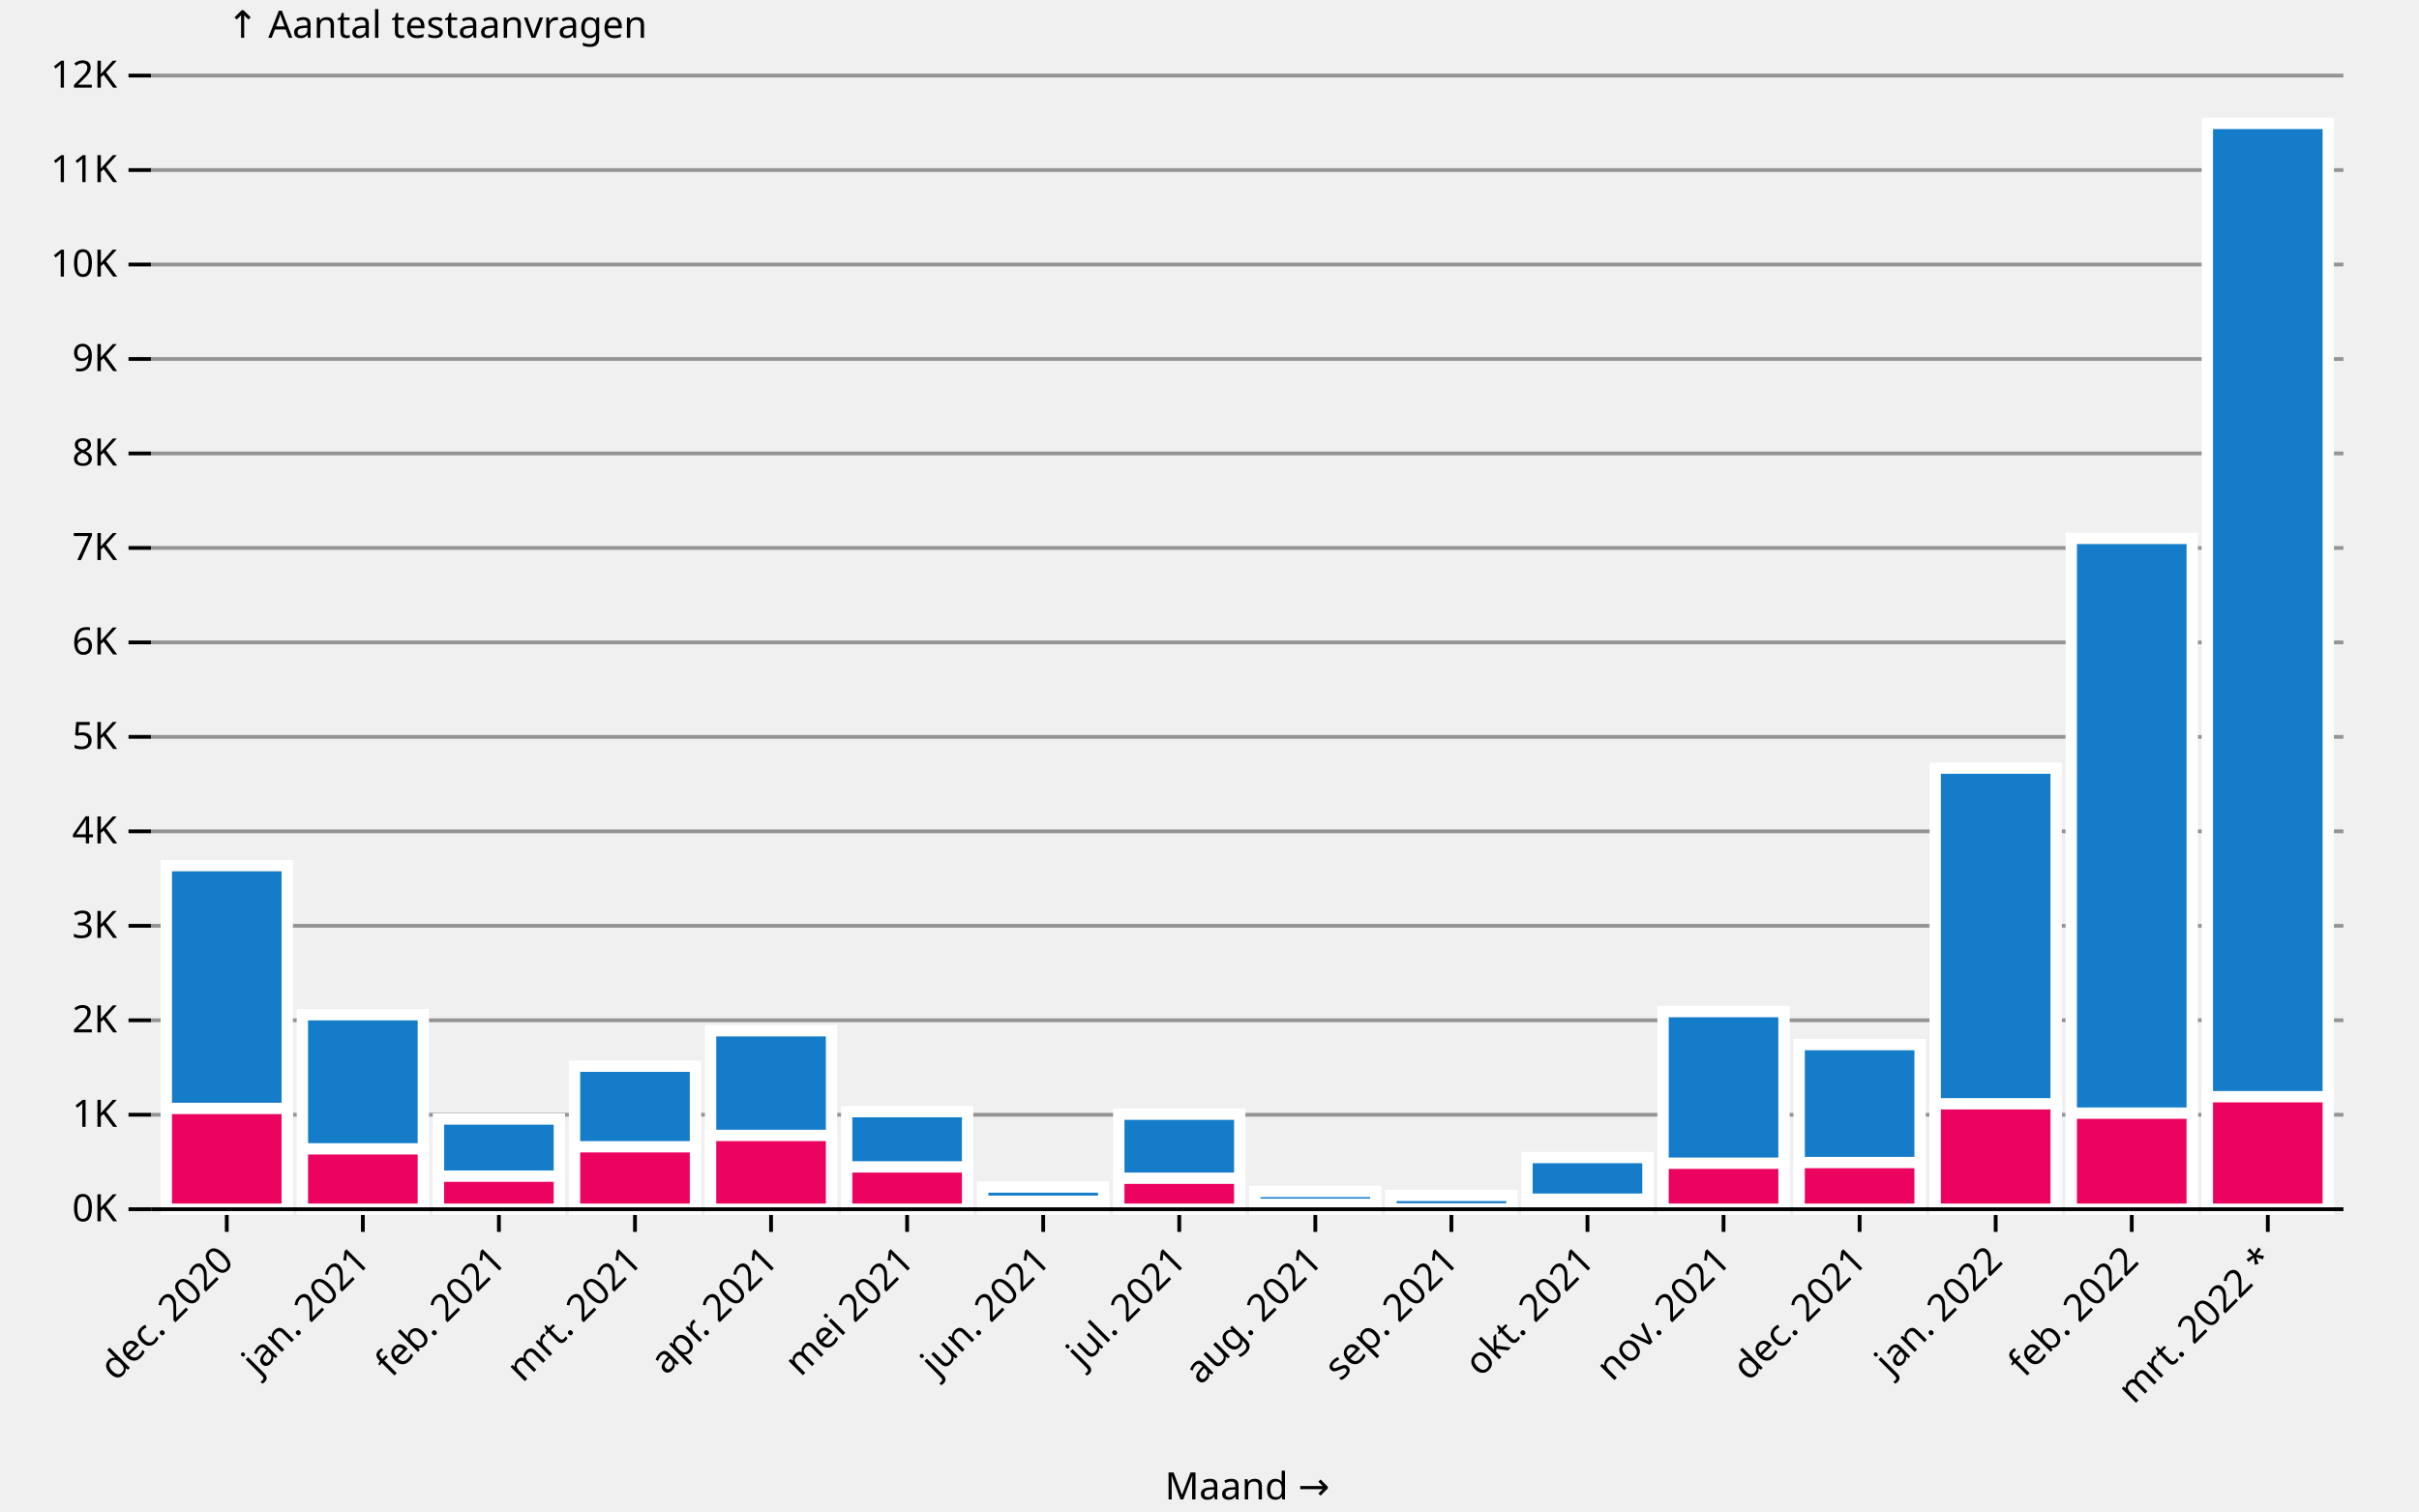
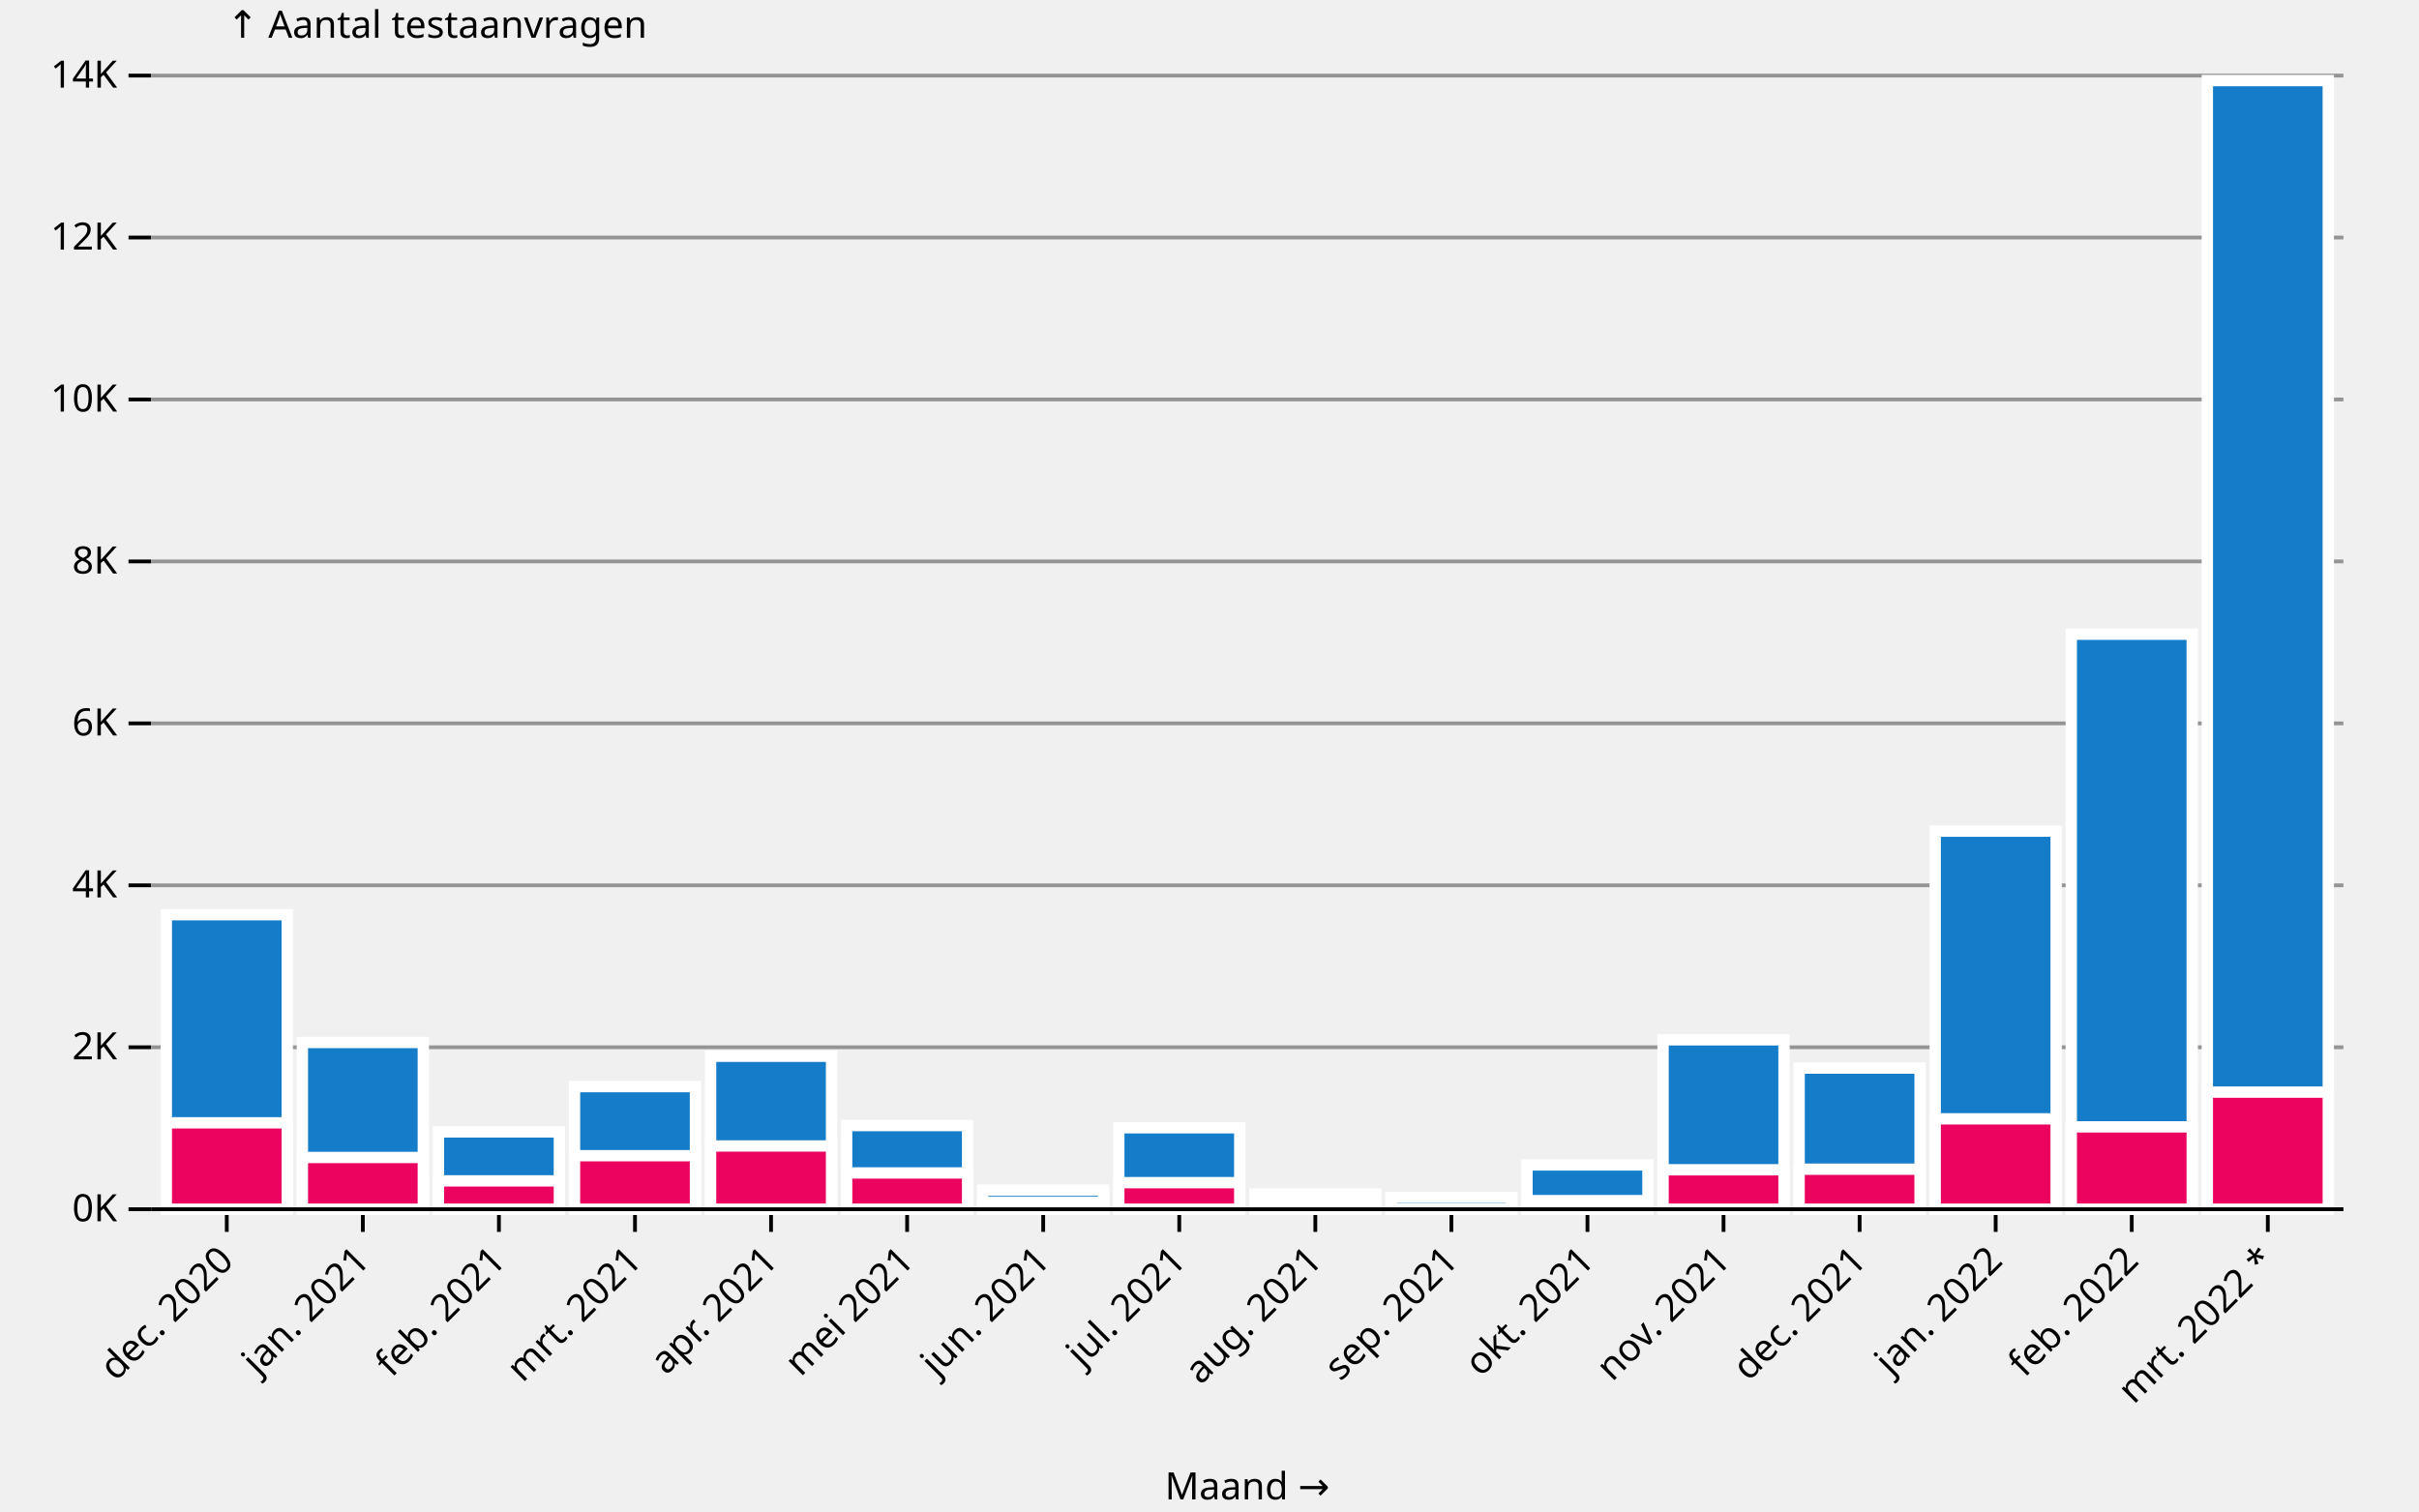
<svg xmlns="http://www.w3.org/2000/svg" class="plot-9e1b856ca2f26" fill="currentColor" font-family="system-ui, sans-serif" font-size="10" text-anchor="middle" width="640" height="400" viewBox="0 0 640 400">
  <style>
        line[stroke-opacity] {
            stroke-opacity: 1;
            stroke: #949494;
        }
</style>
  <style>
-         .plot-e844a83769bd8 {
+         .plot-a37ba2e5f0785 {
          display: block;
          background: white;
          height: auto;
          height: intrinsic;
          max-width: 100%;
        }
-         .plot-e844a83769bd8 text,
-         .plot-e844a83769bd8 tspan {
+         .plot-a37ba2e5f0785 text,
+         .plot-a37ba2e5f0785 tspan {
          white-space: pre;
        }
      </style>
  <g aria-label="y-axis" aria-description="↑ Aantal testaanvragen" transform="translate(40,0)" fill="none" text-anchor="end" font-variant="tabular-nums">
    <g class="tick" opacity="1" transform="translate(0,320)">
      <line stroke="currentColor" x2="-6" />
      <line stroke="currentColor" x2="580" stroke-opacity="0.1" />
      <text fill="currentColor" x="-9" dy="0.32em">0K</text>
    </g>
-     <g class="tick" opacity="1" transform="translate(0,295)">
-       <line stroke="currentColor" x2="-6" />
-       <line stroke="currentColor" x2="580" stroke-opacity="0.1" />
-       <text fill="currentColor" x="-9" dy="0.32em">1K</text>
-     </g>
-     <g class="tick" opacity="1" transform="translate(0,270)">
+     <g class="tick" opacity="1" transform="translate(0,277.1429)">
      <line stroke="currentColor" x2="-6" />
      <line stroke="currentColor" x2="580" stroke-opacity="0.1" />
      <text fill="currentColor" x="-9" dy="0.32em">2K</text>
    </g>
-     <g class="tick" opacity="1" transform="translate(0,245)">
-       <line stroke="currentColor" x2="-6" />
-       <line stroke="currentColor" x2="580" stroke-opacity="0.1" />
-       <text fill="currentColor" x="-9" dy="0.32em">3K</text>
-     </g>
-     <g class="tick" opacity="1" transform="translate(0,220)">
+     <g class="tick" opacity="1" transform="translate(0,234.2857)">
      <line stroke="currentColor" x2="-6" />
      <line stroke="currentColor" x2="580" stroke-opacity="0.1" />
      <text fill="currentColor" x="-9" dy="0.32em">4K</text>
    </g>
-     <g class="tick" opacity="1" transform="translate(0,195)">
-       <line stroke="currentColor" x2="-6" />
-       <line stroke="currentColor" x2="580" stroke-opacity="0.1" />
-       <text fill="currentColor" x="-9" dy="0.32em">5K</text>
-     </g>
-     <g class="tick" opacity="1" transform="translate(0,170)">
+     <g class="tick" opacity="1" transform="translate(0,191.4286)">
      <line stroke="currentColor" x2="-6" />
      <line stroke="currentColor" x2="580" stroke-opacity="0.1" />
      <text fill="currentColor" x="-9" dy="0.32em">6K</text>
    </g>
-     <g class="tick" opacity="1" transform="translate(0,145)">
-       <line stroke="currentColor" x2="-6" />
-       <line stroke="currentColor" x2="580" stroke-opacity="0.1" />
-       <text fill="currentColor" x="-9" dy="0.32em">7K</text>
-     </g>
-     <g class="tick" opacity="1" transform="translate(0,120)">
+     <g class="tick" opacity="1" transform="translate(0,148.5714)">
      <line stroke="currentColor" x2="-6" />
      <line stroke="currentColor" x2="580" stroke-opacity="0.1" />
      <text fill="currentColor" x="-9" dy="0.32em">8K</text>
    </g>
-     <g class="tick" opacity="1" transform="translate(0,95)">
-       <line stroke="currentColor" x2="-6" />
-       <line stroke="currentColor" x2="580" stroke-opacity="0.1" />
-       <text fill="currentColor" x="-9" dy="0.32em">9K</text>
-     </g>
-     <g class="tick" opacity="1" transform="translate(0,70)">
+     <g class="tick" opacity="1" transform="translate(0,105.7143)">
      <line stroke="currentColor" x2="-6" />
      <line stroke="currentColor" x2="580" stroke-opacity="0.1" />
      <text fill="currentColor" x="-9" dy="0.32em">10K</text>
    </g>
-     <g class="tick" opacity="1" transform="translate(0,45)">
+     <g class="tick" opacity="1" transform="translate(0,62.85714)">
      <line stroke="currentColor" x2="-6" />
      <line stroke="currentColor" x2="580" stroke-opacity="0.1" />
-       <text fill="currentColor" x="-9" dy="0.32em">11K</text>
+       <text fill="currentColor" x="-9" dy="0.32em">12K</text>
    </g>
    <g class="tick" opacity="1" transform="translate(0,20)">
      <line stroke="currentColor" x2="-6" />
      <line stroke="currentColor" x2="580" stroke-opacity="0.1" />
-       <text fill="currentColor" x="-9" dy="0.32em">12K</text>
+       <text fill="currentColor" x="-9" dy="0.32em">14K</text>
    </g>
    <text fill="currentColor" transform="translate(20,20)" dy="-1em" text-anchor="start">↑ Aantal testaanvragen</text>
  </g>
  <g aria-label="x-axis" aria-description="Maand →" transform="translate(0,320)" fill="none" text-anchor="middle">
    <g class="tick" opacity="1" transform="translate(60,0)">
      <line stroke="currentColor" y2="6" />
      <text fill="currentColor" dy="0.32em" transform="translate(0, 11.82843) rotate(-45)" text-anchor="end">dec. 2020</text>
    </g>
    <g class="tick" opacity="1" transform="translate(96,0)">
      <line stroke="currentColor" y2="6" />
      <text fill="currentColor" dy="0.32em" transform="translate(0, 11.82843) rotate(-45)" text-anchor="end">jan. 2021</text>
    </g>
    <g class="tick" opacity="1" transform="translate(132,0)">
      <line stroke="currentColor" y2="6" />
      <text fill="currentColor" dy="0.32em" transform="translate(0, 11.82843) rotate(-45)" text-anchor="end">feb. 2021</text>
    </g>
    <g class="tick" opacity="1" transform="translate(168,0)">
      <line stroke="currentColor" y2="6" />
      <text fill="currentColor" dy="0.32em" transform="translate(0, 11.82843) rotate(-45)" text-anchor="end">mrt. 2021</text>
    </g>
    <g class="tick" opacity="1" transform="translate(204,0)">
      <line stroke="currentColor" y2="6" />
      <text fill="currentColor" dy="0.32em" transform="translate(0, 11.82843) rotate(-45)" text-anchor="end">apr. 2021</text>
    </g>
    <g class="tick" opacity="1" transform="translate(240,0)">
      <line stroke="currentColor" y2="6" />
      <text fill="currentColor" dy="0.32em" transform="translate(0, 11.82843) rotate(-45)" text-anchor="end">mei 2021</text>
    </g>
    <g class="tick" opacity="1" transform="translate(276,0)">
      <line stroke="currentColor" y2="6" />
      <text fill="currentColor" dy="0.32em" transform="translate(0, 11.82843) rotate(-45)" text-anchor="end">jun. 2021</text>
    </g>
    <g class="tick" opacity="1" transform="translate(312,0)">
      <line stroke="currentColor" y2="6" />
      <text fill="currentColor" dy="0.32em" transform="translate(0, 11.82843) rotate(-45)" text-anchor="end">jul. 2021</text>
    </g>
    <g class="tick" opacity="1" transform="translate(348,0)">
      <line stroke="currentColor" y2="6" />
      <text fill="currentColor" dy="0.32em" transform="translate(0, 11.82843) rotate(-45)" text-anchor="end">aug. 2021</text>
    </g>
    <g class="tick" opacity="1" transform="translate(384,0)">
      <line stroke="currentColor" y2="6" />
      <text fill="currentColor" dy="0.32em" transform="translate(0, 11.82843) rotate(-45)" text-anchor="end">sep. 2021</text>
    </g>
    <g class="tick" opacity="1" transform="translate(420,0)">
      <line stroke="currentColor" y2="6" />
      <text fill="currentColor" dy="0.32em" transform="translate(0, 11.82843) rotate(-45)" text-anchor="end">okt. 2021</text>
    </g>
    <g class="tick" opacity="1" transform="translate(456,0)">
      <line stroke="currentColor" y2="6" />
      <text fill="currentColor" dy="0.32em" transform="translate(0, 11.82843) rotate(-45)" text-anchor="end">nov. 2021</text>
    </g>
    <g class="tick" opacity="1" transform="translate(492,0)">
      <line stroke="currentColor" y2="6" />
      <text fill="currentColor" dy="0.32em" transform="translate(0, 11.82843) rotate(-45)" text-anchor="end">dec. 2021</text>
    </g>
    <g class="tick" opacity="1" transform="translate(528,0)">
      <line stroke="currentColor" y2="6" />
      <text fill="currentColor" dy="0.32em" transform="translate(0, 11.82843) rotate(-45)" text-anchor="end">jan. 2022</text>
    </g>
    <g class="tick" opacity="1" transform="translate(564,0)">
      <line stroke="currentColor" y2="6" />
      <text fill="currentColor" dy="0.32em" transform="translate(0, 11.82843) rotate(-45)" text-anchor="end">feb. 2022</text>
    </g>
    <g class="tick" opacity="1" transform="translate(600,0)">
      <line stroke="currentColor" y2="6" />
      <text fill="currentColor" dy="0.32em" transform="translate(0, 11.82843) rotate(-45)" text-anchor="end">mrt. 2022 *</text>
    </g>
    <text fill="currentColor" transform="translate(330,80)" dy="-0.32em" text-anchor="middle">Maand →</text>
  </g>
  <g aria-label="bar" fill="#157CCA" stroke="white" stroke-width="3">
-     <rect x="44" width="32" y="229.075" height="90.925" />
-     <rect x="80" width="32" y="268.525" height="51.475" />
-     <rect x="116" width="32" y="296.125" height="23.875" />
-     <rect x="152" width="32" y="282.15" height="37.85" />
-     <rect x="188" width="32" y="272.775" height="47.225" />
-     <rect x="224" width="32" y="294.175" height="25.825" />
-     <rect x="260" width="32" y="314.125" height="5.875" />
-     <rect x="296" width="32" y="294.85" height="25.15" />
-     <rect x="332" width="32" y="315.3" height="4.7" />
-     <rect x="368" width="32" y="316.35" height="3.65" />
-     <rect x="404" width="32" y="306.325" height="13.675" />
-     <rect x="440" width="32" y="267.7" height="52.3" />
-     <rect x="476" width="32" y="276.425" height="43.575" />
-     <rect x="512" width="32" y="203.275" height="116.725" />
-     <rect x="548" width="32" y="142.475" height="177.525" />
-     <rect x="584" width="32" y="32.65" height="287.35" />
+     <rect x="44" width="32" y="242.064" height="77.936" />
+     <rect x="80" width="32" y="275.879" height="44.121" />
+     <rect x="116" width="32" y="299.536" height="20.464" />
+     <rect x="152" width="32" y="287.557" height="32.443" />
+     <rect x="188" width="32" y="279.521" height="40.479" />
+     <rect x="224" width="32" y="297.864" height="22.136" />
+     <rect x="260" width="32" y="314.964" height="5.036" />
+     <rect x="296" width="32" y="298.443" height="21.557" />
+     <rect x="332" width="32" y="315.971" height="4.029" />
+     <rect x="368" width="32" y="316.871" height="3.129" />
+     <rect x="404" width="32" y="308.279" height="11.721" />
+     <rect x="440" width="32" y="275.171" height="44.829" />
+     <rect x="476" width="32" y="282.65" height="37.35" />
+     <rect x="512" width="32" y="219.95" height="100.05" />
+     <rect x="548" width="32" y="167.836" height="152.164" />
+     <rect x="584" width="32" y="21.329" height="298.671" />
  </g>
  <g aria-label="bar" fill="#ec025f" stroke="white" stroke-width="3">
-     <rect x="44" width="32" y="293.325" height="26.675" />
-     <rect x="80" width="32" y="304.025" height="15.975" />
-     <rect x="116" width="32" y="311.25" height="8.75" />
-     <rect x="152" width="32" y="303.475" height="16.525" />
-     <rect x="188" width="32" y="300.475" height="19.525" />
-     <rect x="224" width="32" y="308.8" height="11.2" />
-     <rect x="260" width="32" y="317.9" height="2.1" />
-     <rect x="296" width="32" y="311.8" height="8.2" />
-     <rect x="332" width="32" y="318.7" height="1.3" />
-     <rect x="368" width="32" y="319.925" height="0.075" />
-     <rect x="404" width="32" y="317.35" height="2.65" />
-     <rect x="440" width="32" y="307.825" height="12.175" />
-     <rect x="476" width="32" y="307.65" height="12.35" />
-     <rect x="512" width="32" y="292.1" height="27.9" />
-     <rect x="548" width="32" y="294.575" height="25.425" />
-     <rect x="584" width="32" y="290.225" height="29.775" />
+     <rect x="44" width="32" y="297.136" height="22.864" />
+     <rect x="80" width="32" y="306.307" height="13.693" />
+     <rect x="116" width="32" y="312.5" height="7.5" />
+     <rect x="152" width="32" y="305.836" height="14.164" />
+     <rect x="188" width="32" y="303.264" height="16.736" />
+     <rect x="224" width="32" y="310.4" height="9.6" />
+     <rect x="260" width="32" y="318.2" height="1.8" />
+     <rect x="296" width="32" y="312.971" height="7.029" />
+     <rect x="332" width="32" y="318.886" height="1.114" />
+     <rect x="368" width="32" y="319.936" height="0.064" />
+     <rect x="404" width="32" y="317.729" height="2.271" />
+     <rect x="440" width="32" y="309.564" height="10.436" />
+     <rect x="476" width="32" y="309.414" height="10.586" />
+     <rect x="512" width="32" y="296.086" height="23.914" />
+     <rect x="548" width="32" y="298.207" height="21.793" />
+     <rect x="584" width="32" y="289.014" height="30.986" />
  </g>
  <g aria-label="rule" stroke="currentColor">
    <line x1="40" x2="620" y1="320" y2="320" />
  </g>
</svg>
